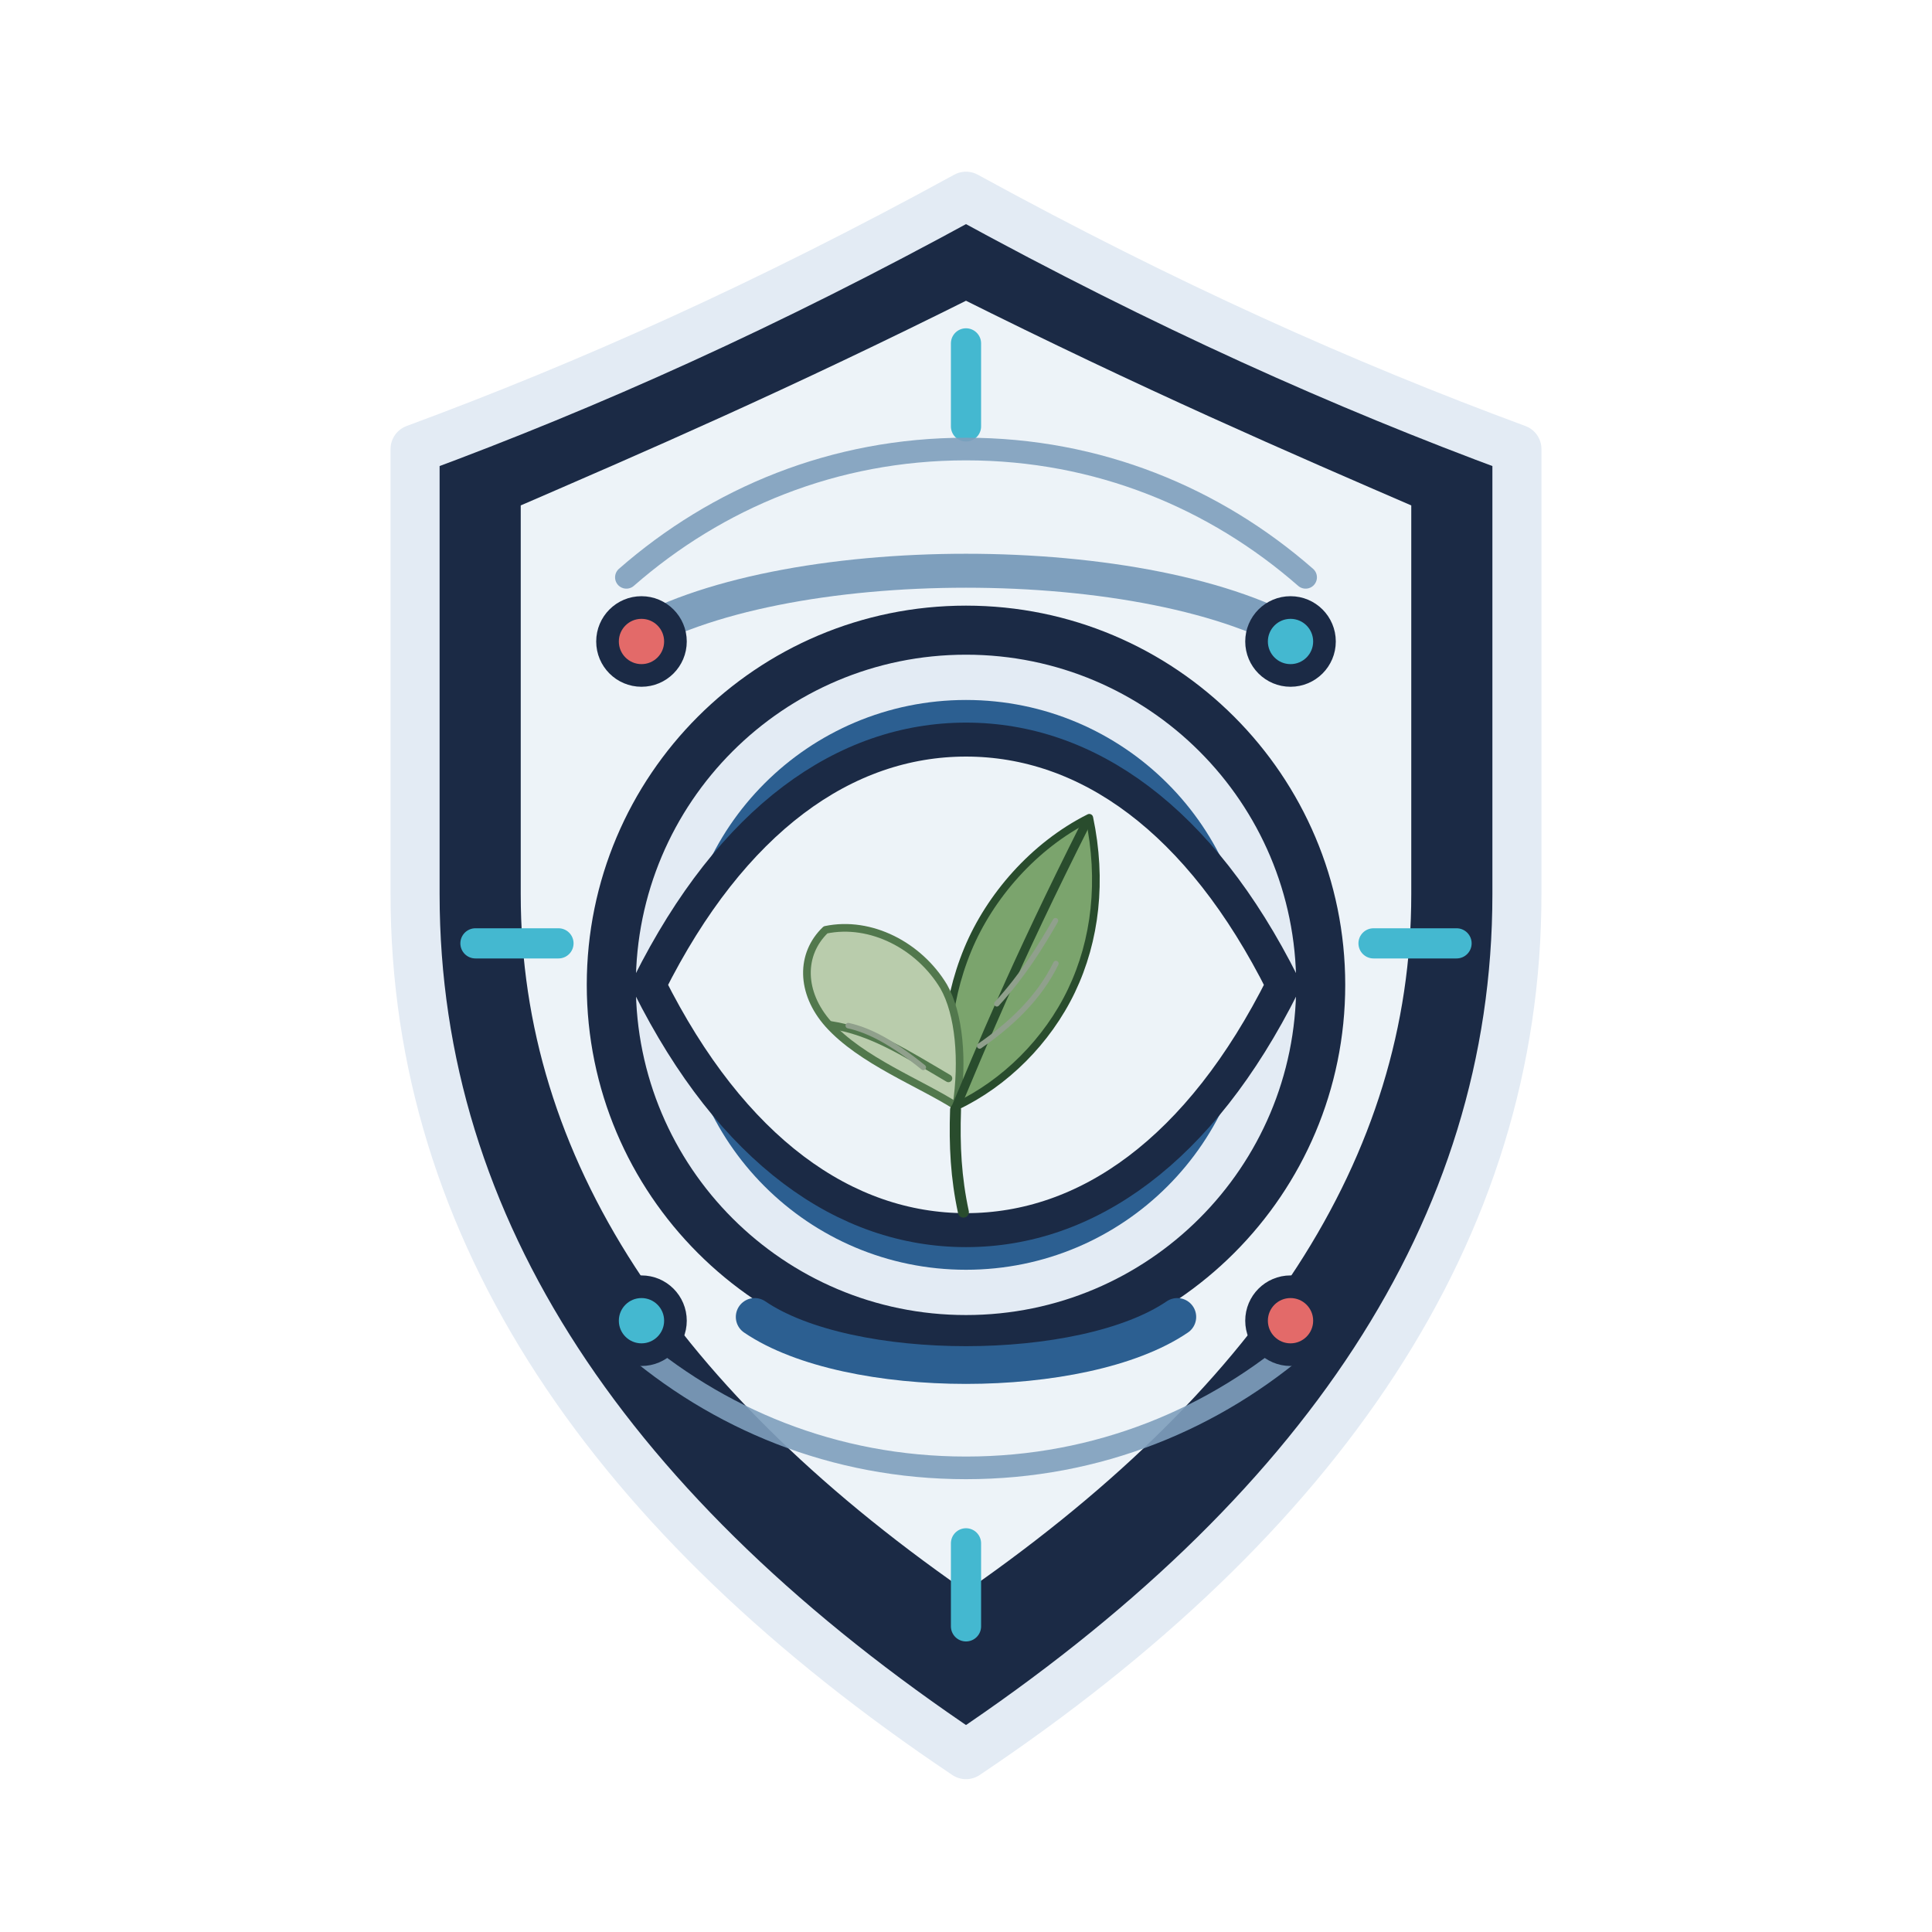
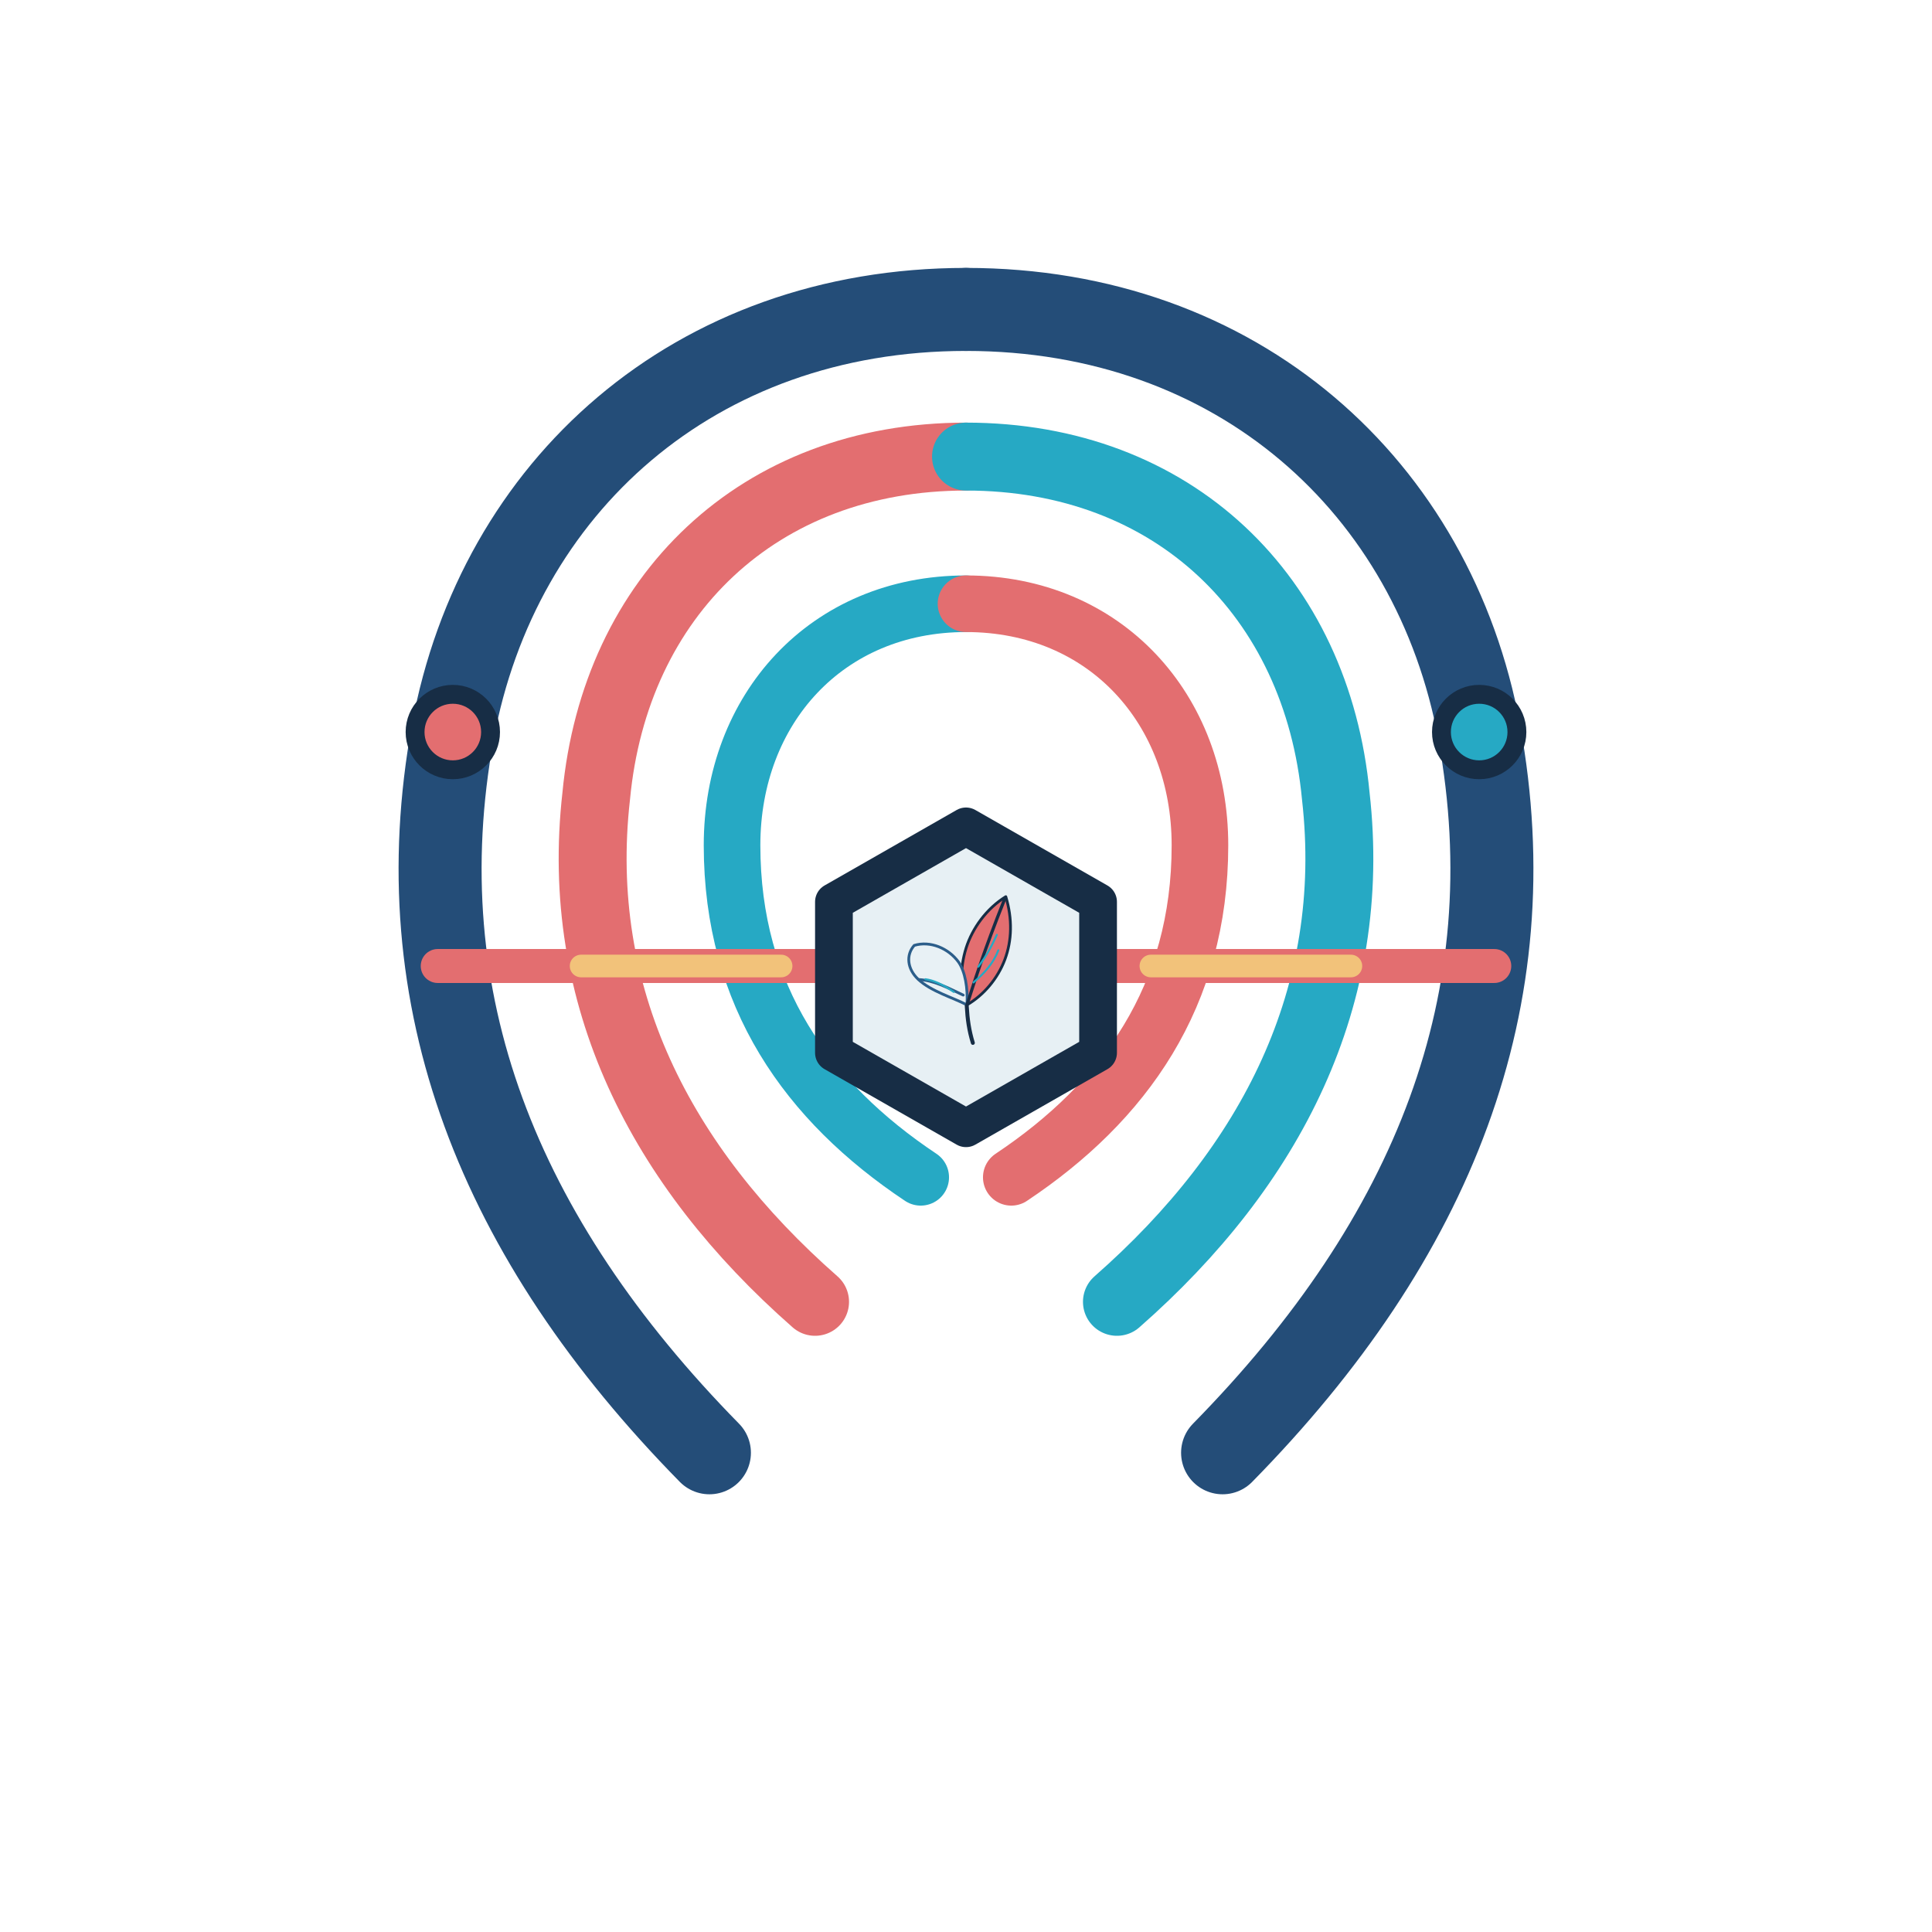
<svg xmlns="http://www.w3.org/2000/svg" width="512" height="512" viewBox="0 0 512 512" role="img" aria-labelledby="title desc">
  <defs>
    <clipPath id="markClip">
      <rect x="0" y="0" width="512" height="512" />
    </clipPath>
  </defs>
  <g stroke-linecap="round" stroke-linejoin="round" clip-path="url(#markClip)">
-     <path d="M256 52 C309 81 356 102 402 119 V237 C402 326 350 402 256 465 C162 402 110 326 110 237 V119 C156 102 203 81 256 52Z" fill="#1b2a45" stroke="#e3ebf4" stroke-width="13" stroke-linecap="round" stroke-linejoin="round" />
-     <path d="M256 73 C306 98 343 114 380 130 V237 C380 309 338 373 256 429 C174 373 132 309 132 237 V130 C169 114 206 98 256 73Z" fill="#edf3f8" stroke="#1b2a45" stroke-width="12" stroke-linecap="round" stroke-linejoin="round" />
-     <path d="M166 170 C206 145 306 145 346 170" fill="none" stroke="#7e9fbd" stroke-width="9" stroke-linecap="round" stroke-linejoin="round" />
-     <circle cx="256" cy="261" r="94" fill="#e3ebf4" stroke="#1b2a45" stroke-width="13" />
-     <circle cx="256" cy="261" r="70" fill="#e36a69" stroke="#2c5f91" stroke-width="11" />
-     <path d="M172 261 C194 217 224 196 256 196 C288 196 318 217 340 261 C318 305 288 326 256 326 C224 326 194 305 172 261Z" fill="#edf3f8" stroke="#1b2a45" stroke-width="9" stroke-linecap="round" stroke-linejoin="round" />
-     <g transform="translate(252 270) rotate(-5) scale(0.29)" opacity="1.0">
-       <path d="M-2 80 C-12 42 -5 -12 21 -62 C45 -108 89 -151 142 -172 C149 -114 138 -60 112 -16 C86 28 44 63 -2 80Z" fill="#7ba46d" stroke="#294c2d" stroke-width="7" stroke-linejoin="round" />
-       <path d="M-2 80 C-33 56 -85 31 -112 -5 C-135 -36 -132 -71 -107 -91 C-65 -96 -23 -69 -4 -30 C8 -4 8 39 -2 80Z" fill="#b9ccac" stroke="#52784d" stroke-width="7" stroke-linejoin="round" />
-       <path d="M-3 82 C24 31 61 -42 139 -168" fill="none" stroke="#294c2d" stroke-width="8" stroke-linecap="round" />
-       <path d="M-7 54 C-45 27 -73 5 -110 -4" fill="none" stroke="#52784d" stroke-width="7" stroke-linecap="round" />
-       <path d="M-3 83 C-7 116 -8 145 -4 177" fill="none" stroke="#294c2d" stroke-width="10" stroke-linecap="round" />
-       <path d="M24 27 C54 10 82 -12 100 -42 M43 -10 C69 -34 87 -58 103 -81 M-29 42 C-55 17 -75 4 -94 -2" fill="none" stroke="#90a08c" stroke-width="5" stroke-linecap="round" />
+     <path d="M256 82 C184 82 132 129 120 194 C107 265 132 328 188 385" fill="none" stroke="#244d78" stroke-width="22" stroke-linecap="round" stroke-linejoin="round" />
+     <path d="M256 121 C201 121 163 158 158 211 C152 264 175 309 216 345" fill="none" stroke="#e36e70" stroke-width="18" stroke-linecap="round" stroke-linejoin="round" />
+     <path d="M256 160 C219 160 194 188 194 224 C194 264 214 292 244 312" fill="none" stroke="#26a9c4" stroke-width="15" stroke-linecap="round" stroke-linejoin="round" />
+     <path d="M256 82 C328 82 380 129 392 194 C405 265 380 328 324 385" fill="none" stroke="#244d78" stroke-width="22" stroke-linecap="round" stroke-linejoin="round" />
+     <path d="M256 121 C311 121 349 158 354 211 C360 264 337 309 296 345" fill="none" stroke="#26a9c4" stroke-width="18" stroke-linecap="round" stroke-linejoin="round" />
+     <path d="M256 160 C293 160 318 188 318 224 C318 264 298 292 268 312" fill="none" stroke="#e36e70" stroke-width="15" stroke-linecap="round" stroke-linejoin="round" />
+     <path d="M116 256 H396" fill="none" stroke="#e36e70" stroke-width="9" stroke-linecap="round" stroke-linejoin="round" />
+     <path d="M154 256 H207 M305 256 H358" fill="none" stroke="#f2c27a" stroke-width="6" stroke-linecap="round" stroke-linejoin="round" />
+     <polygon points="256,219 291,239 291,279 256,299 221,279 221,239" fill="#e7f0f4" stroke="#172d45" stroke-width="10" stroke-linejoin="round" />
+     <g transform="translate(255 258) rotate(-10) scale(0.105)" opacity="1.0">
+       <path d="M-2 80 C-12 42 -5 -12 21 -62 C45 -108 89 -151 142 -172 C149 -114 138 -60 112 -16 C86 28 44 63 -2 80Z" fill="#e36e70" stroke="#172d45" stroke-width="7" stroke-linejoin="round" />
+       <path d="M-2 80 C-33 56 -85 31 -112 -5 C-135 -36 -132 -71 -107 -91 C-65 -96 -23 -69 -4 -30 C8 -4 8 39 -2 80Z" fill="#e8f1f5" stroke="#2c5e8a" stroke-width="7" stroke-linejoin="round" />
+       <path d="M-3 82 C24 31 61 -42 139 -168" fill="none" stroke="#172d45" stroke-width="8" stroke-linecap="round" />
+       <path d="M-7 54 C-45 27 -73 5 -110 -4" fill="none" stroke="#2c5e8a" stroke-width="7" stroke-linecap="round" />
+       <path d="M-3 83 C-7 116 -8 145 -4 177" fill="none" stroke="#172d45" stroke-width="10" stroke-linecap="round" />
+       <path d="M24 27 C54 10 82 -12 100 -42 M43 -10 C69 -34 87 -58 103 -81 M-29 42 C-55 17 -75 4 -94 -2" fill="none" stroke="#26a9c4" stroke-width="5" stroke-linecap="round" />
    </g>
-     <path d="M200 349 C225 366 287 366 312 349" fill="none" stroke="#2c5f91" stroke-width="10" stroke-linecap="round" stroke-linejoin="round" />
-     <path d="M256 91 V113 M256 409 V431 M126 250 H148 M364 250 H386" fill="none" stroke="#44b8d0" stroke-width="8" stroke-linecap="round" stroke-linejoin="round" opacity="1" />
-     <path d="M166 153 C190 132 221 119 256 119 C291 119 322 132 346 153" fill="none" stroke="#7e9fbd" stroke-width="6" stroke-linecap="round" stroke-linejoin="round" opacity=".9" />
-     <path d="M166 355 C190 376 221 389 256 389 C291 389 322 376 346 355" fill="none" stroke="#7e9fbd" stroke-width="6" stroke-linecap="round" stroke-linejoin="round" opacity=".9" />
-     <circle cx="170" cy="170" r="9" fill="#e36a69" stroke="#1b2a45" stroke-width="6" />
-     <circle cx="342" cy="170" r="9" fill="#44b8d0" stroke="#1b2a45" stroke-width="6" />
-     <circle cx="170" cy="350" r="9" fill="#44b8d0" stroke="#1b2a45" stroke-width="6" />
-     <circle cx="342" cy="350" r="9" fill="#e36a69" stroke="#1b2a45" stroke-width="6" />
+     <circle cx="120" cy="194" r="10" fill="#e36e70" stroke="#172d45" stroke-width="5" />
+     <circle cx="392" cy="194" r="10" fill="#26a9c4" stroke="#172d45" stroke-width="5" />
  </g>
</svg>
